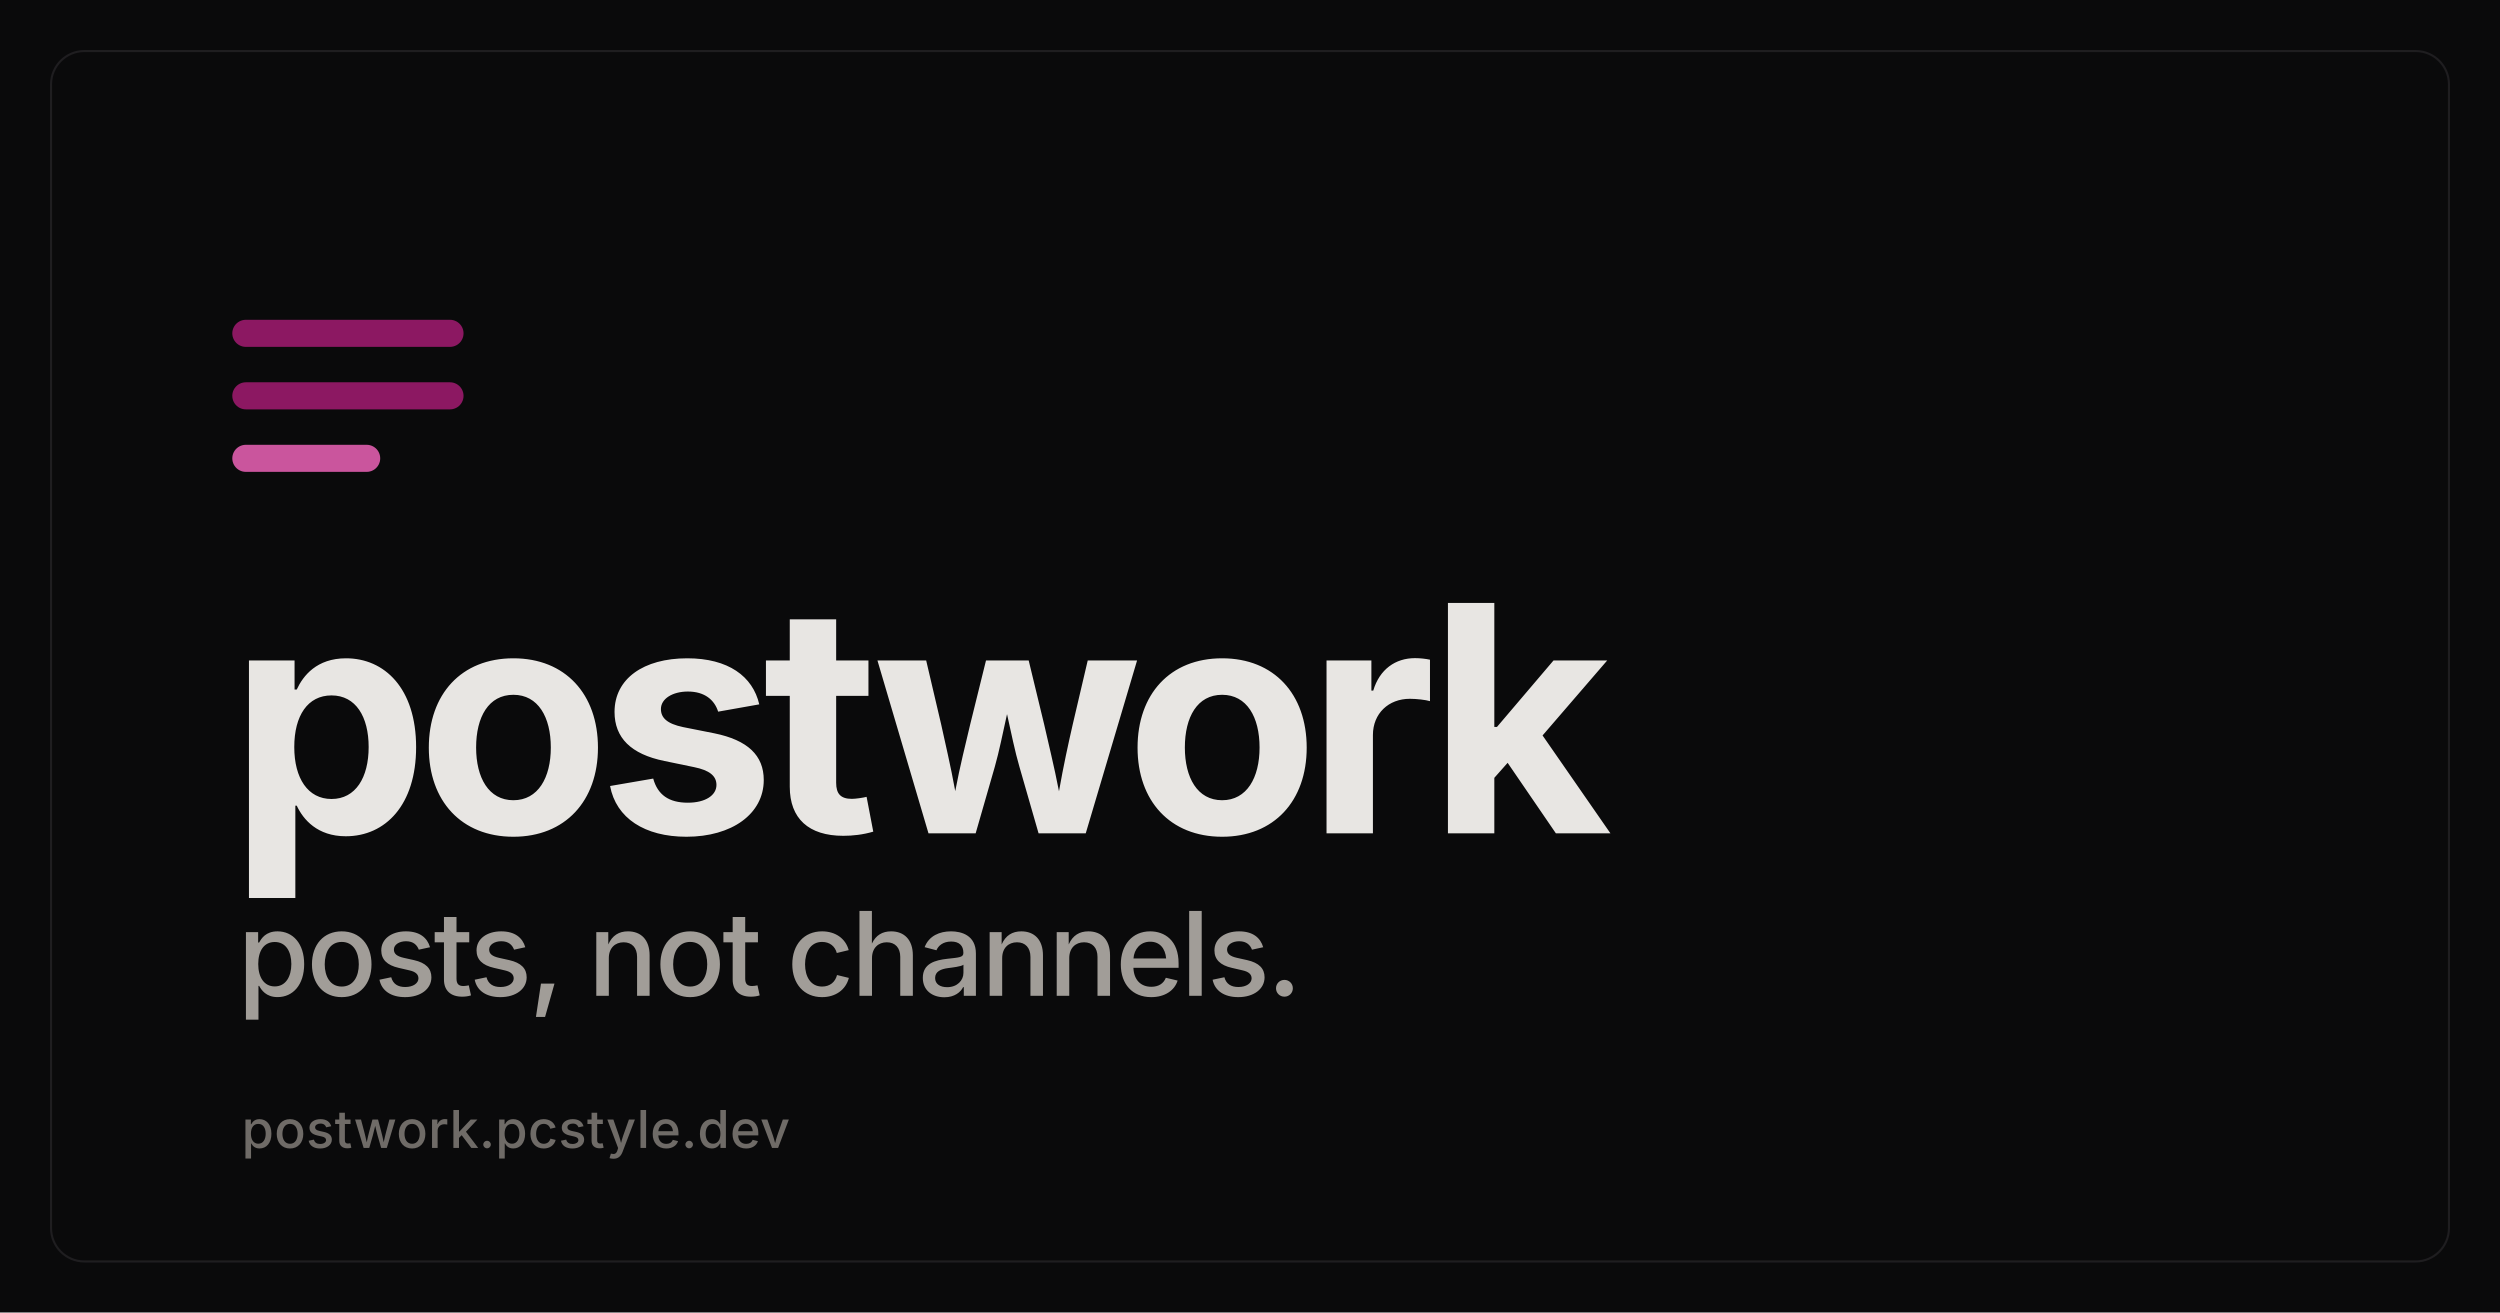
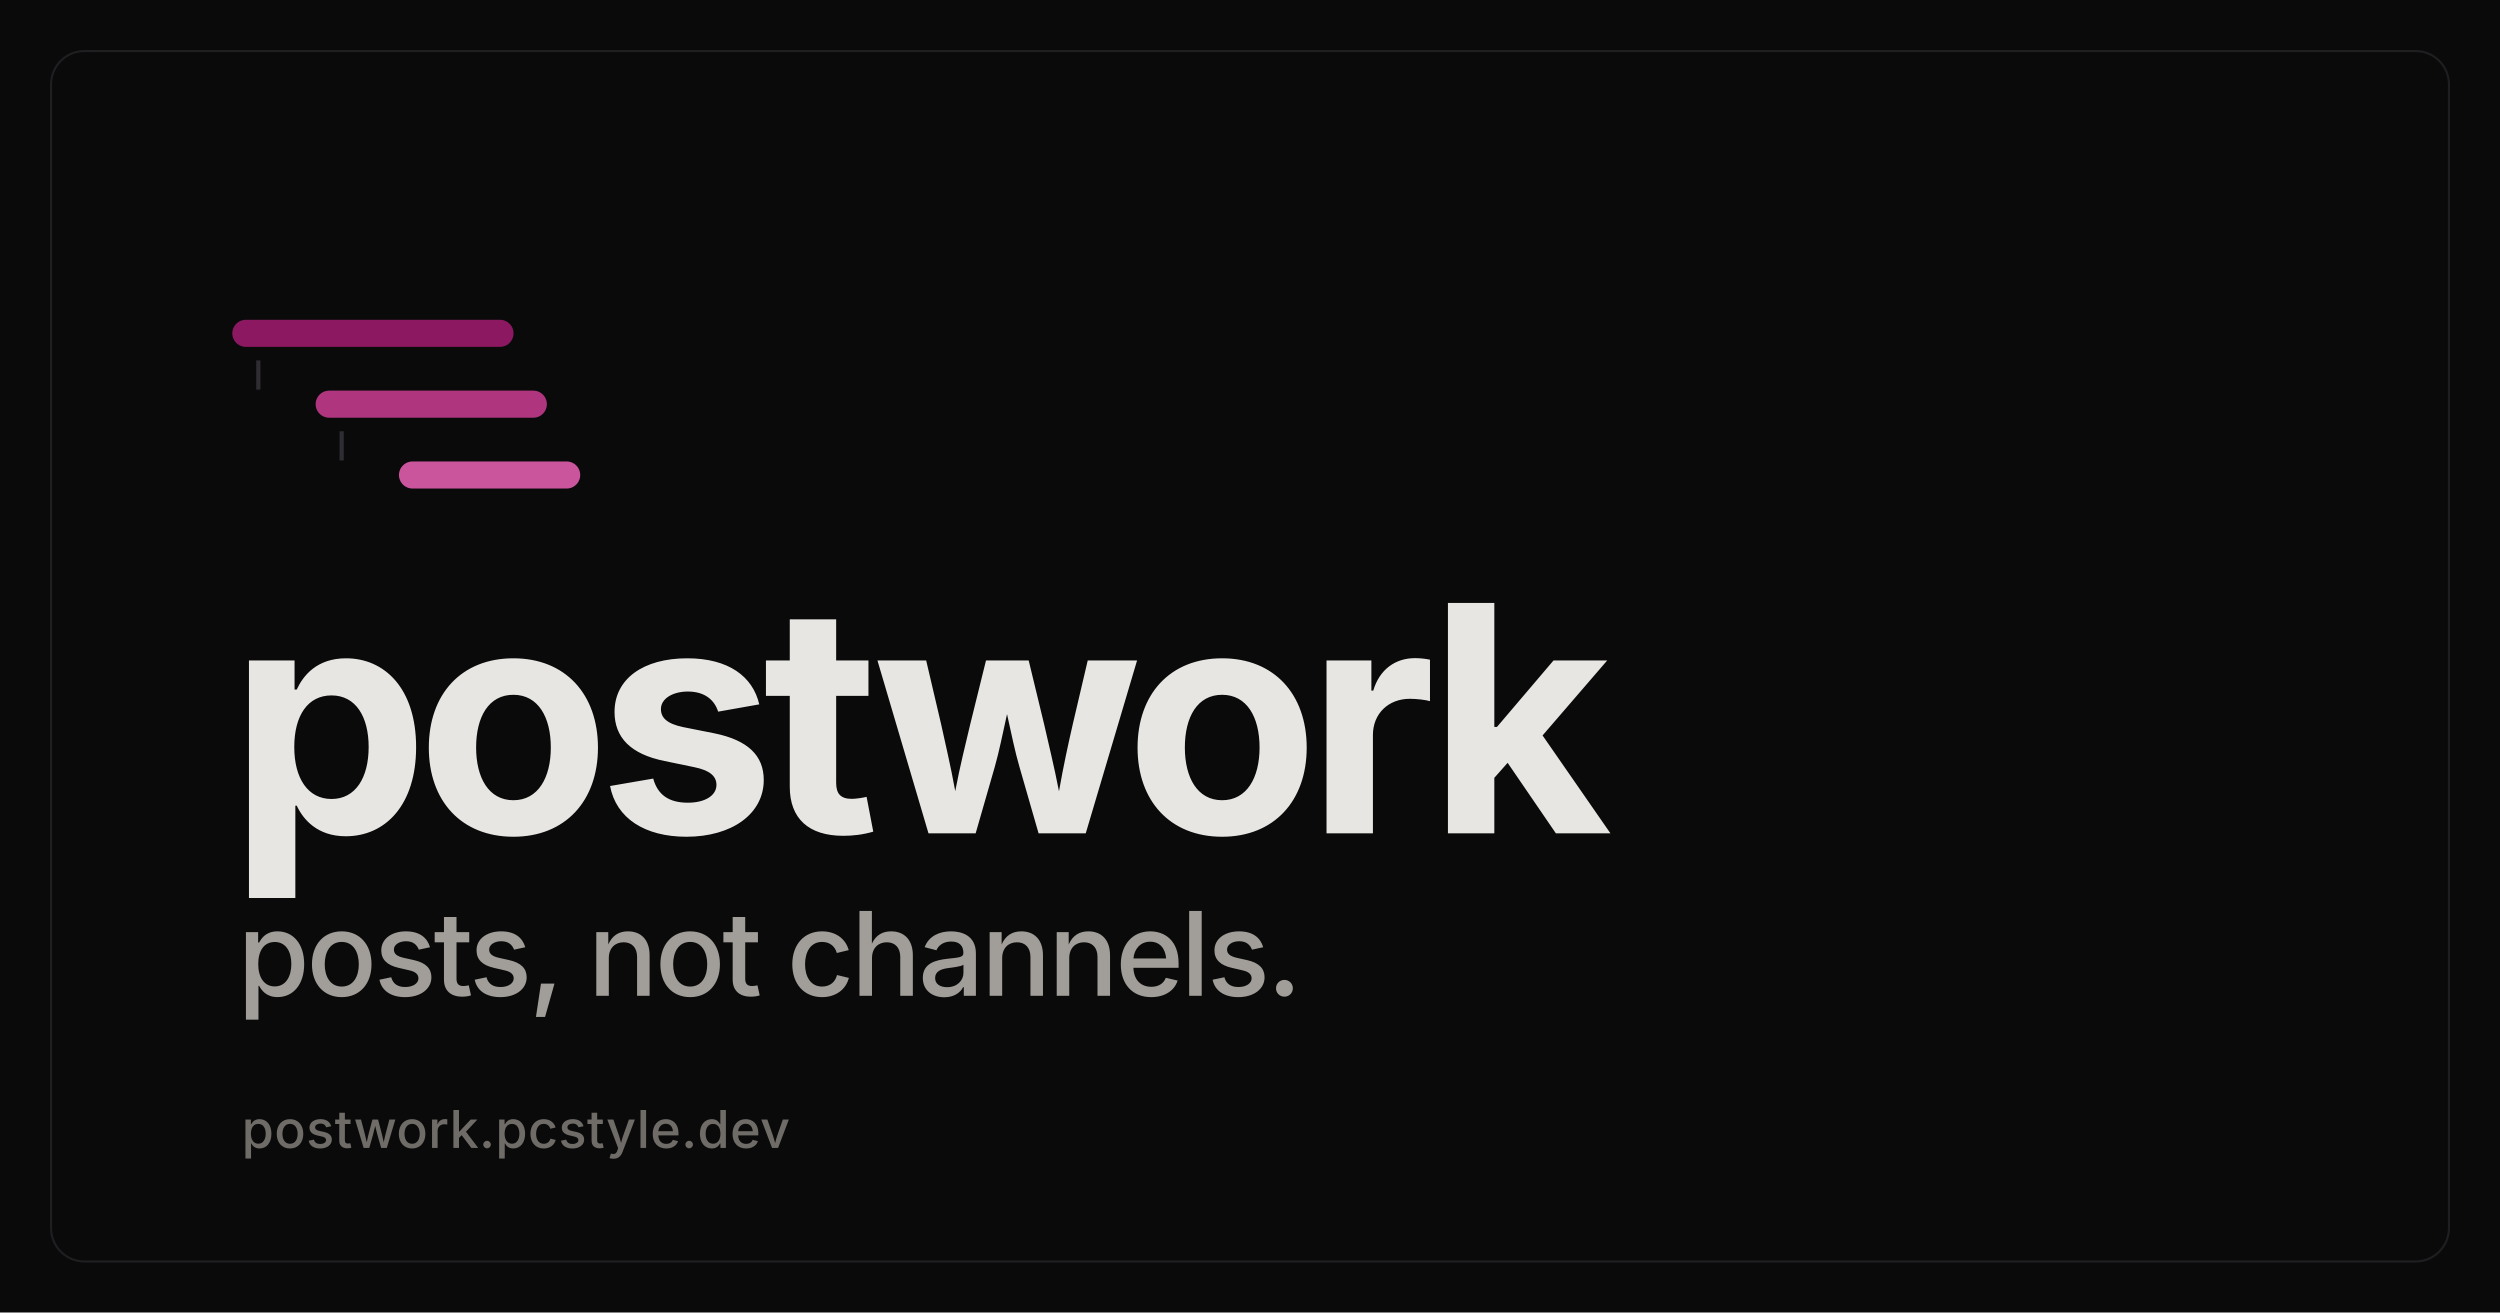
<svg xmlns="http://www.w3.org/2000/svg" width="1200" height="630" viewBox="0 0 1200 630">
  <defs>
    <style>
      text { font-family: "Inter Variable", Inter, ui-sans-serif, system-ui, -apple-system, "Segoe UI", Roboto, Helvetica, Arial, sans-serif; font-feature-settings: "cv02", "cv03", "cv04", "cv11"; }
    </style>
  </defs>
  <rect width="1200" height="630" fill="#0a0a0b" />
  <rect x="24.5" y="24.5" width="1151" height="581" rx="16" fill="none" stroke="#302d32" opacity="0.55" />
  <g stroke-linecap="round" stroke-width="13">
-     <path d="M118 160H216" stroke="#8c1862" />
-     <path d="M118 190H216" stroke="#8c1862" />
-     <path d="M118 220H176" stroke="#ca559d" />
+     <path d="M118 160H240" stroke="#8c1862" />
+     <path d="M158 194H256" stroke="#af367e" />
+     <path d="M198 228H272" stroke="#ca559d" />
  </g>
+   <path d="M124 173 V187 M164 207 V221" stroke="#302d32" stroke-width="2" />
  <text x="110" y="400" fill="#e8e6e3" font-size="152" font-weight="700" letter-spacing="-6">postwork</text>
  <text x="114" y="478" fill="#a19d98" font-size="56" font-weight="500" letter-spacing="-1.5">posts, not channels.</text>
  <text x="116" y="551" fill="#6f6b67" font-size="25" font-weight="500" letter-spacing="0.2">postwork.pcstyle.dev</text>
</svg>
